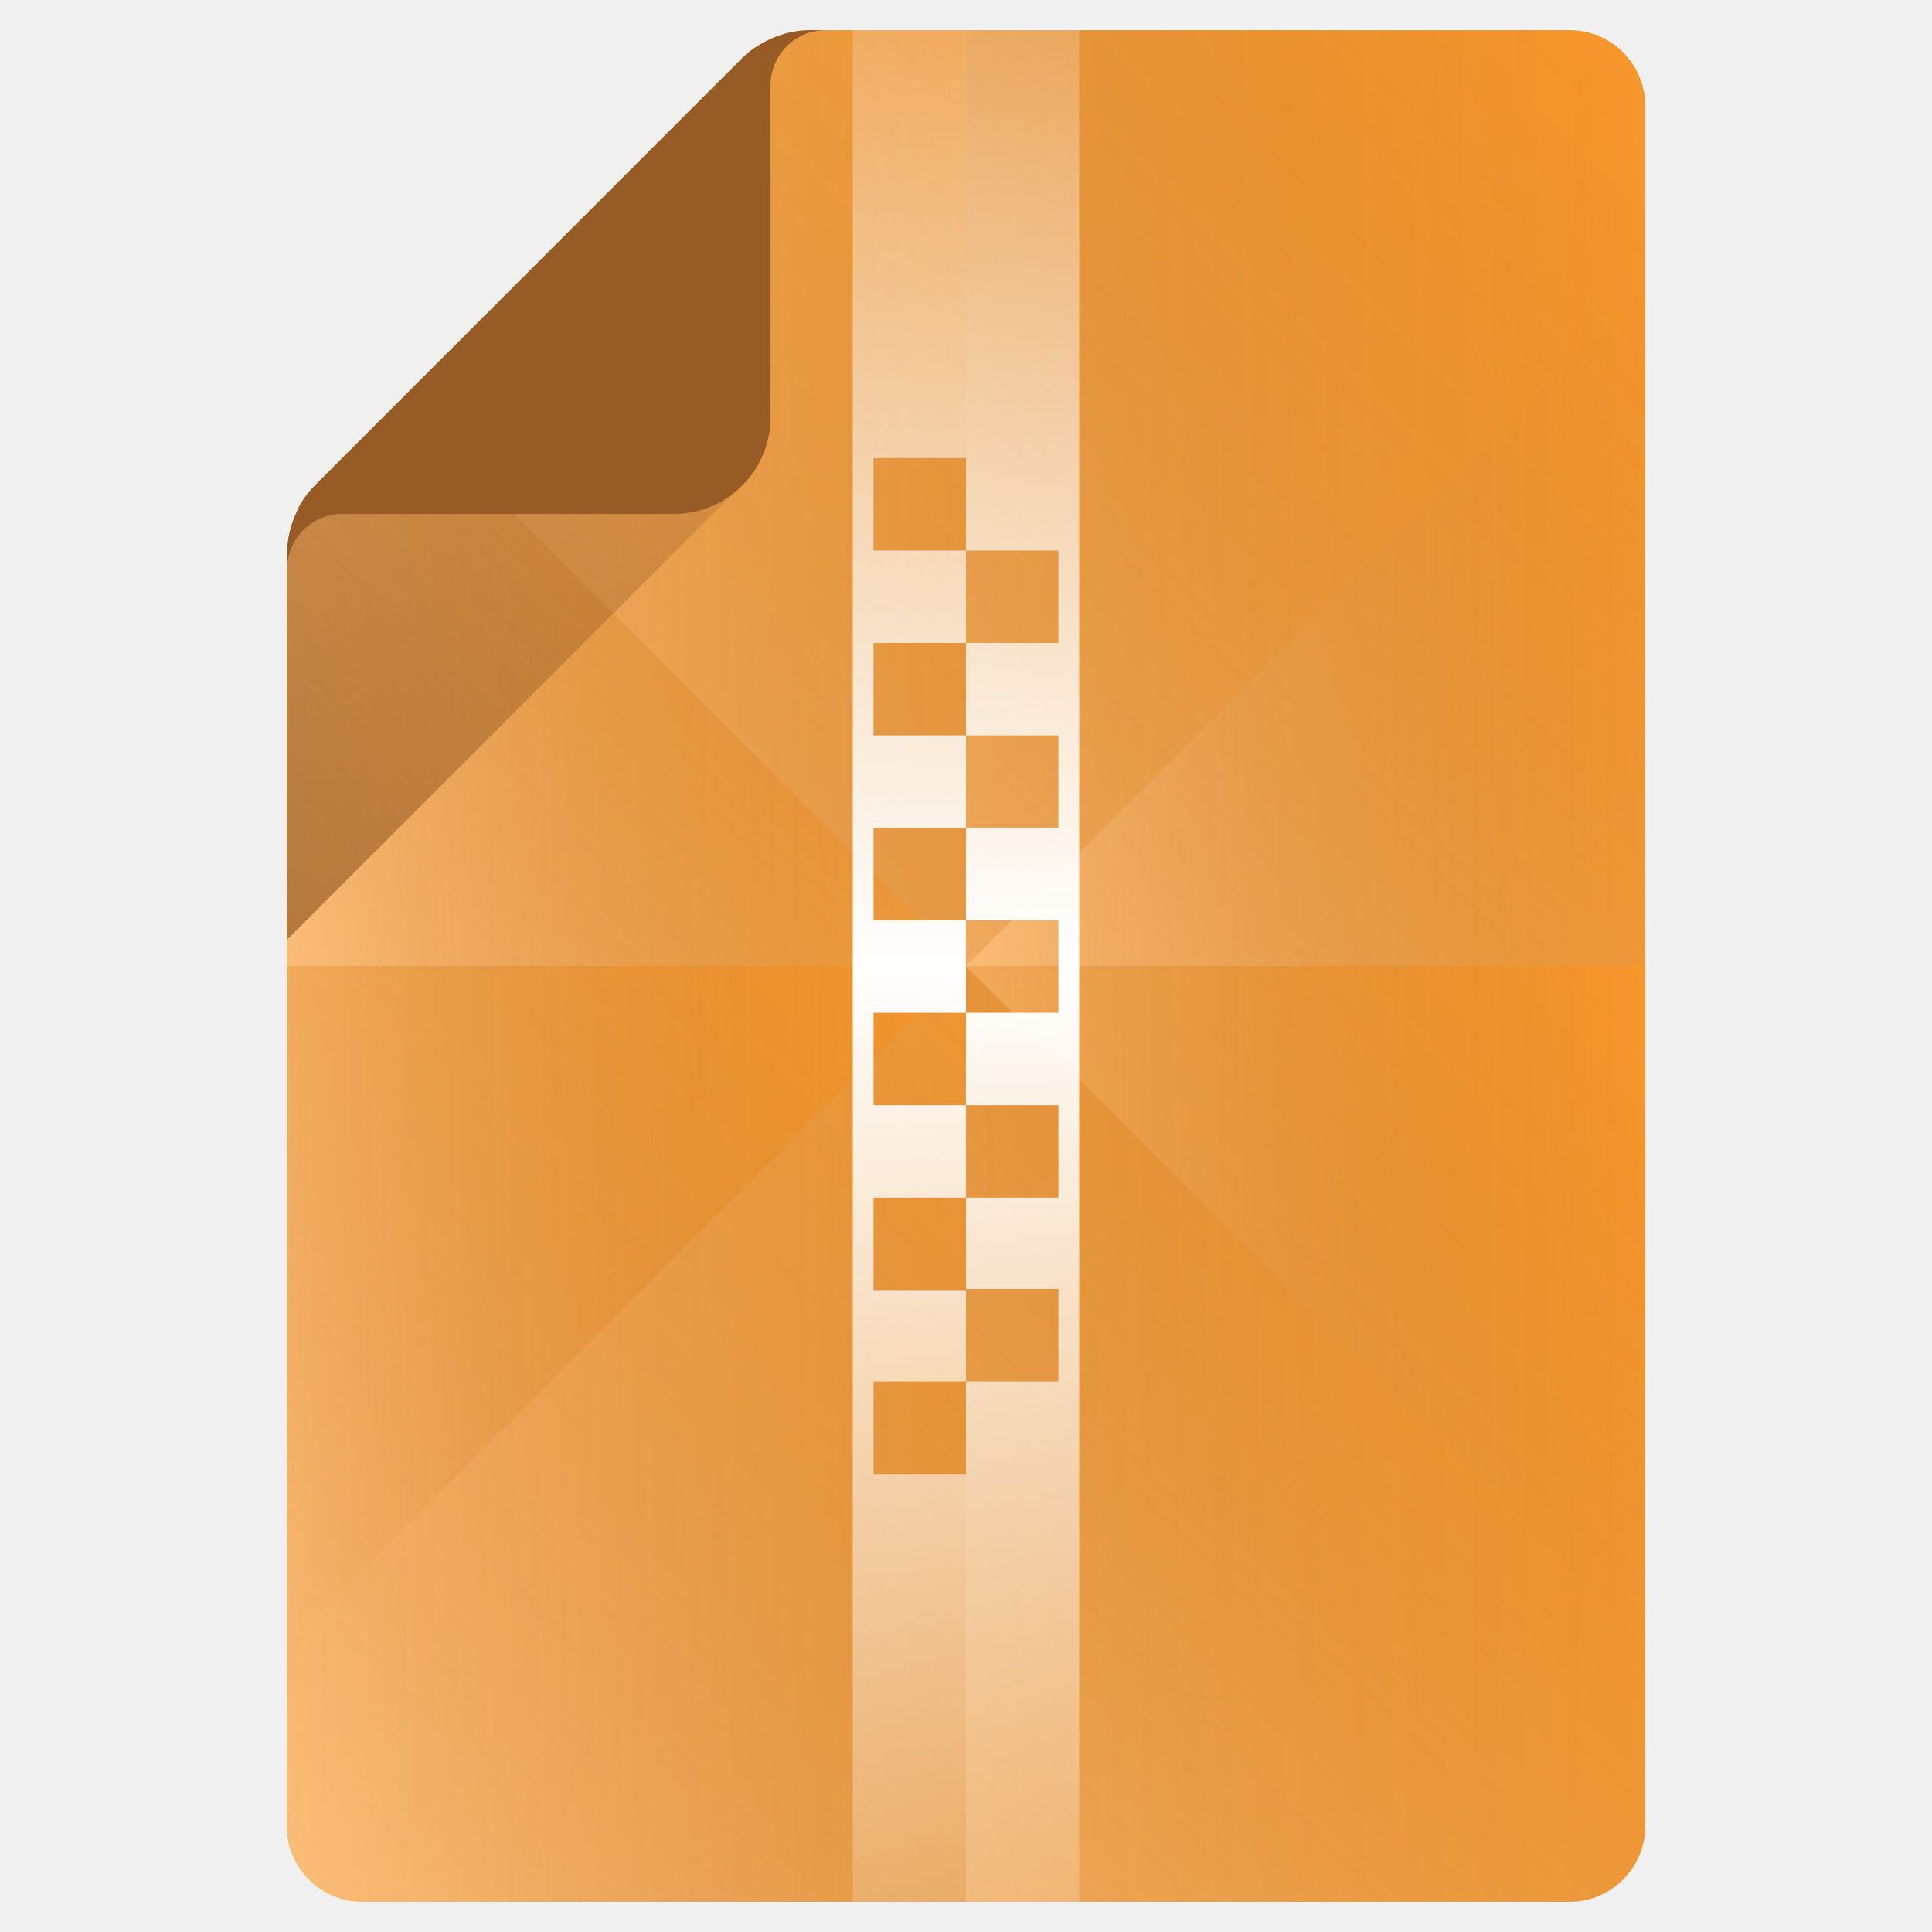
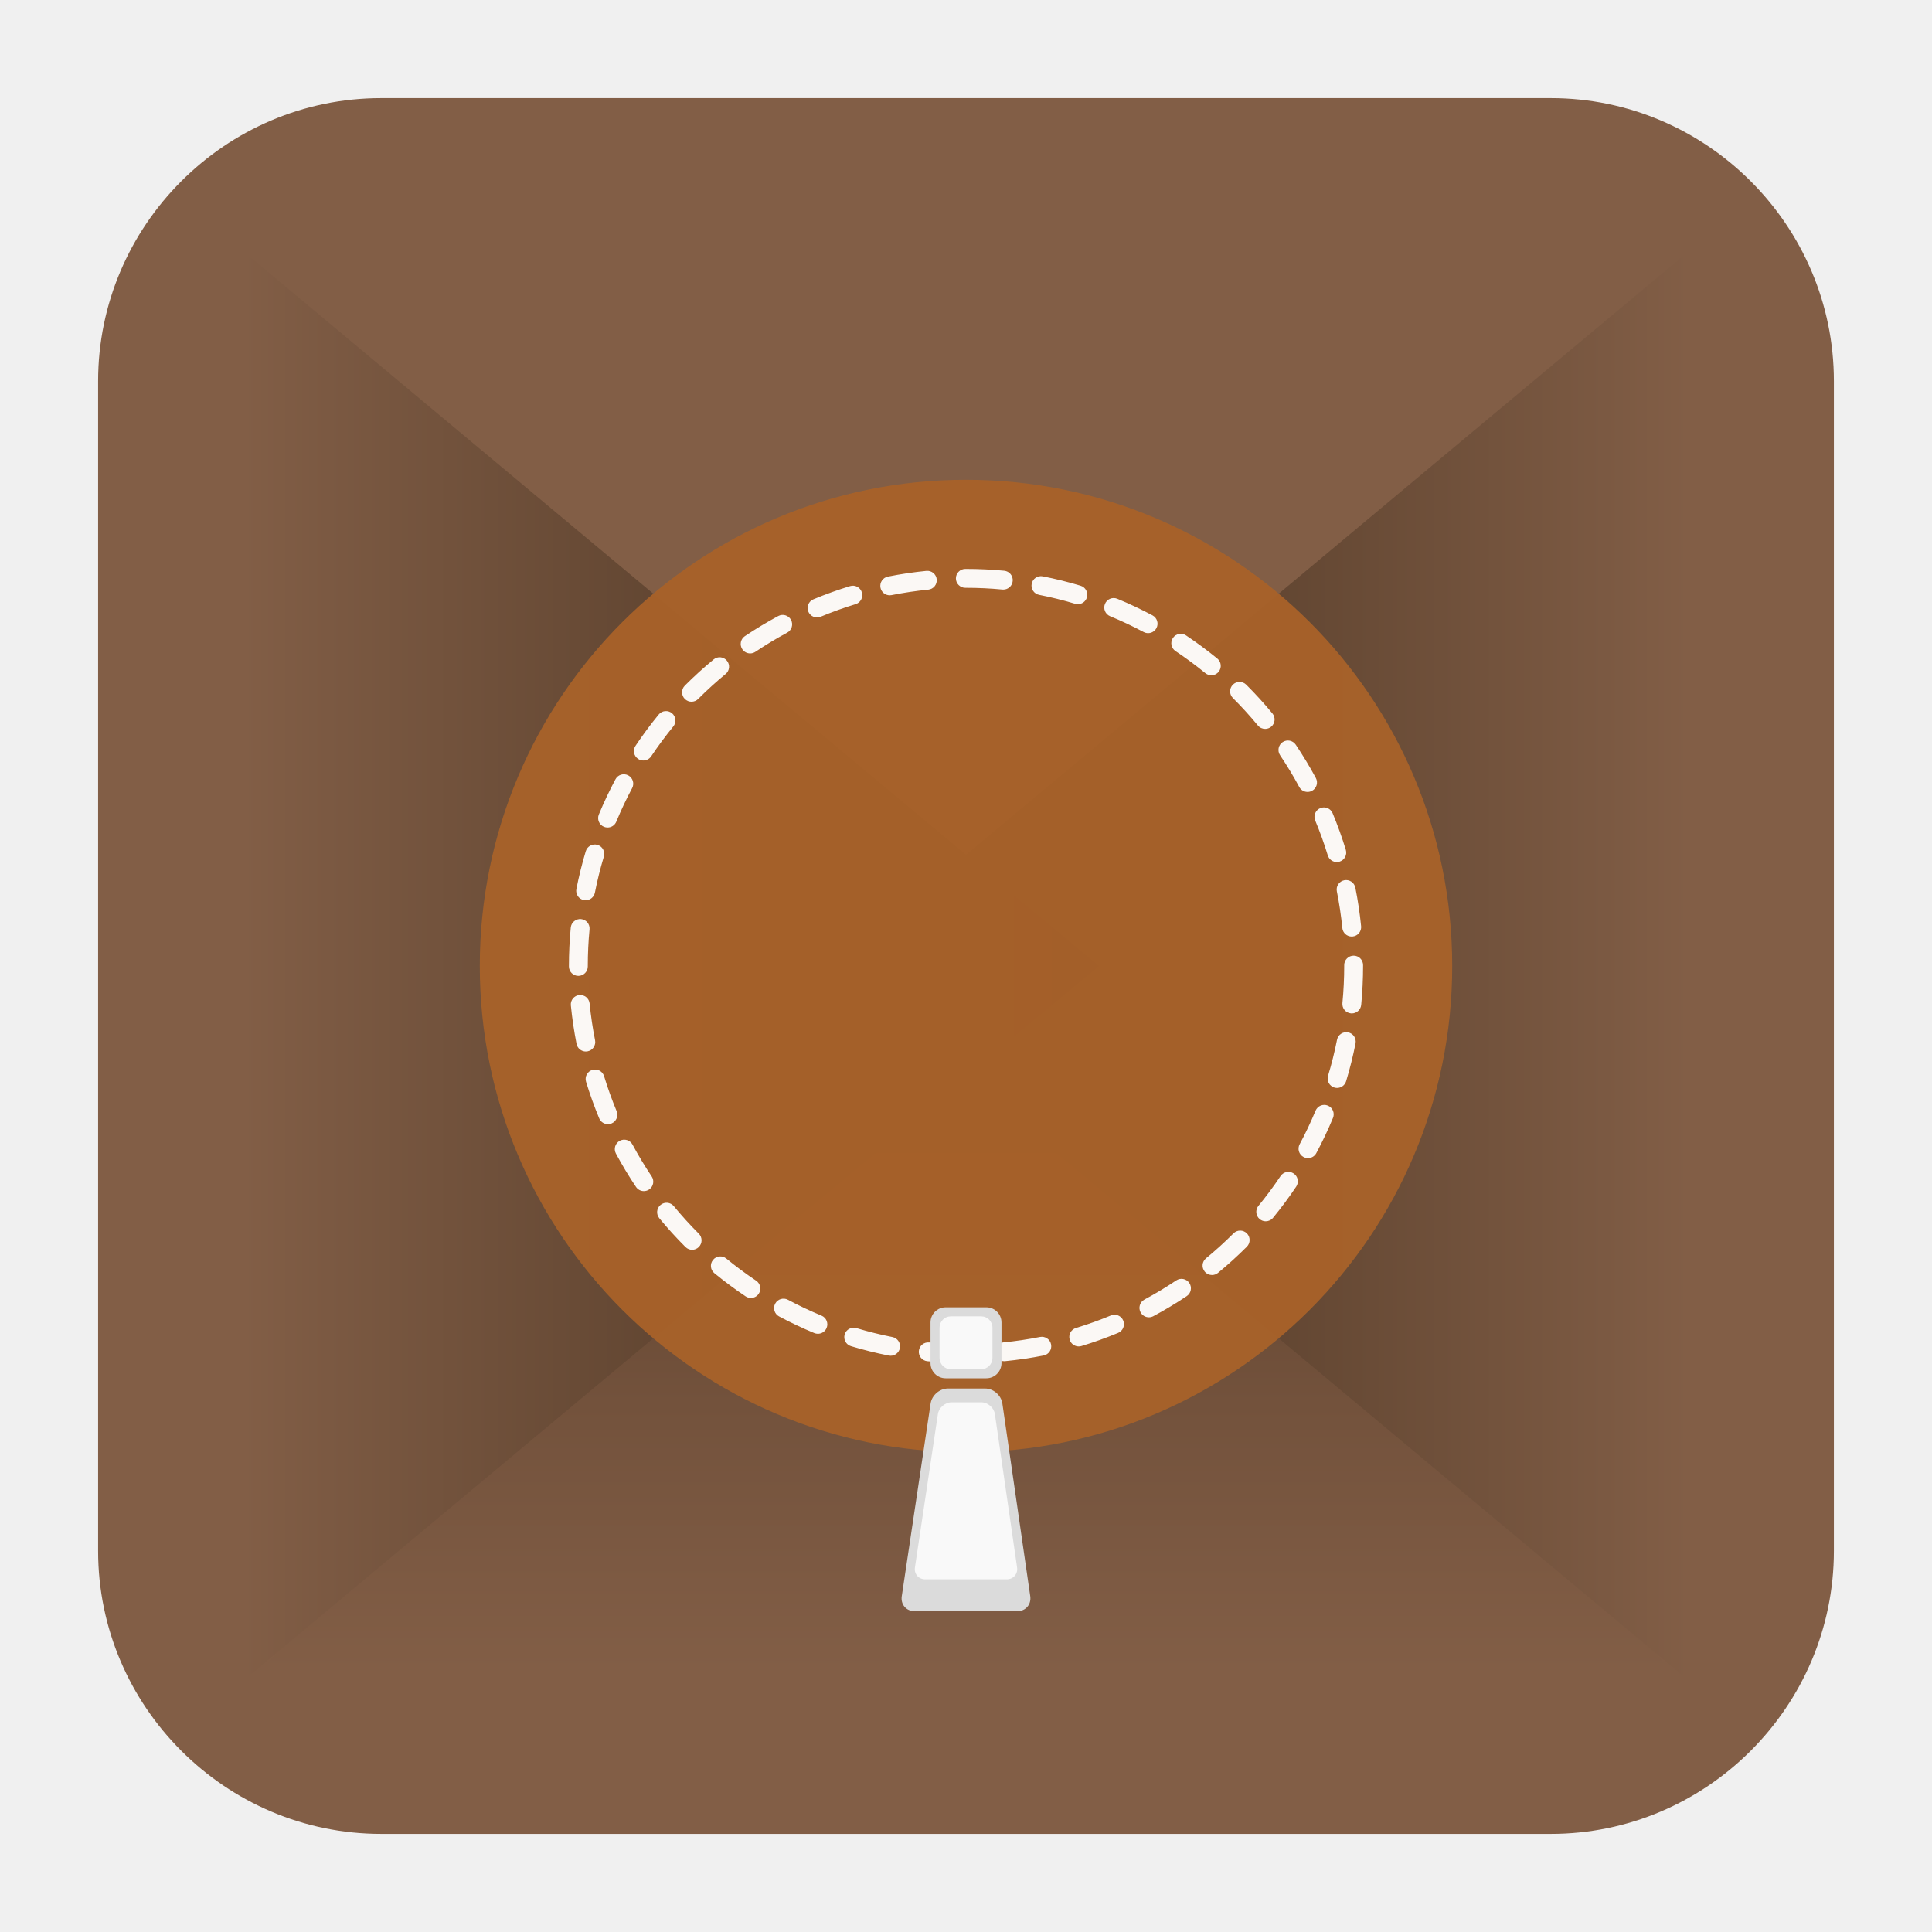
- <svg xmlns="http://www.w3.org/2000/svg" version="1.1" id="Layer_1" x="0px" y="0px" viewBox="0 0 512 512" enable-background="new 0 0 512 512" xml:space="preserve">
+ <svg xmlns="http://www.w3.org/2000/svg" version="1.1" id="Layer_2" x="0px" y="0px" viewBox="0 0 512 512" enable-background="new 0 0 512 512" xml:space="preserve">
+   <path fill="#825E46" d="M411,486H101c-41.25,0-75-33.75-75-75V101c0-41.25,33.75-75,75-75h310c41.25,0,75,33.75,75,75v310  C486,452.25,452.25,486,411,486z" />
  <g>
-     <path fill="#f8972b" d="M416,8H219h-4.1c-3.7,0-7.3,0.8-10.6,2.3c-2.8,1.3-5.4,2.9-7.6,5.1L83.5,128.6c-2.2,2.2-4,4.7-5.1,7.6   c-1.5,3.3-2.3,6.9-2.3,10.6l-0.1,5.7V484c0,11,9,20,20,20h320c11,0,20-9,20-20V28C436,17,427,8,416,8z" />
+     <linearGradient id="SVGID_1_" gradientUnits="userSpaceOnUse" x1="256" y1="443.014" x2="256" y2="227.272">
+       <stop offset="0" style="stop-color:#825E46" />
+       <stop offset="0.329" style="stop-color:#73523C" />
+       <stop offset="0.962" style="stop-color:#4B3423" />
+       <stop offset="1" style="stop-color:#483221" />
+     </linearGradient>
+     <polygon fill="url(#SVGID_1_)" points="68.934,443.014 256,227.272 443.066,443.014  " />
+     <linearGradient id="SVGID_2_" gradientUnits="userSpaceOnUse" x1="220.708" y1="256" x2="447.57" y2="256">
+       <stop offset="0" style="stop-color:#483221" />
+       <stop offset="0.312" style="stop-color:#563D2A" />
+       <stop offset="0.902" style="stop-color:#7B5942" />
+       <stop offset="1" style="stop-color:#825E46" />
+     </linearGradient>
+     <polygon fill="url(#SVGID_2_)" points="447.57,445.439 220.708,256 447.57,66.561  " />
+     <linearGradient id="SVGID_3_" gradientUnits="userSpaceOnUse" x1="64.43" y1="256" x2="291.292" y2="256">
+       <stop offset="0" style="stop-color:#825E46" />
+       <stop offset="0.098" style="stop-color:#7B5942" />
+       <stop offset="0.688" style="stop-color:#563D2A" />
+       <stop offset="1" style="stop-color:#483221" />
+     </linearGradient>
+     <polygon fill="url(#SVGID_3_)" points="64.43,445.439 291.292,256 64.43,66.561  " />
+   </g>
+   <circle opacity="0.95" fill="#A86229" enable-background="new    " cx="256" cy="256" r="128.85" />
+   <g opacity="0.95" enable-background="new    ">
    <g>
-       <linearGradient id="SVGID_1_" gradientUnits="userSpaceOnUse" x1="91.025" y1="271.025" x2="305.025" y2="57.025">
-         <stop offset="0" style="stop-color:#FFFFFF;stop-opacity:0.2" />
-         <stop offset="1" style="stop-color:#231F20;stop-opacity:0" />
-       </linearGradient>
-       <path fill="url(#SVGID_1_)" d="M256,256V8h-37h-4.1c-3.7,0-7.3,0.8-10.6,2.3c-2.8,1.3-5.4,2.9-7.6,5.1L83.5,128.6    c-2.2,2.2-4,4.7-5.1,7.6c-1.5,3.3-2.3,6.9-2.3,10.6l-0.1,5.7V256H256z" />
-       <linearGradient id="SVGID_2_" gradientUnits="userSpaceOnUse" x1="239" y1="239" x2="447.125" y2="30.875">
-         <stop offset="0" style="stop-color:#FFFFFF;stop-opacity:0.2" />
-         <stop offset="1" style="stop-color:#231F20;stop-opacity:0" />
-       </linearGradient>
-       <path fill="url(#SVGID_2_)" d="M416,8H256v248h180V28C436,17,427,8,416,8z" />
-       <linearGradient id="SVGID_3_" gradientUnits="userSpaceOnUse" x1="64.875" y1="481.125" x2="273" y2="273">
-         <stop offset="0" style="stop-color:#FFFFFF;stop-opacity:0.2" />
-         <stop offset="1" style="stop-color:#231F20;stop-opacity:0" />
-       </linearGradient>
-       <path fill="url(#SVGID_3_)" d="M76,484c0,11,9,20,20,20h160V256H76V484z" />
-       <linearGradient id="SVGID_4_" gradientUnits="userSpaceOnUse" x1="236.062" y1="484.062" x2="450.062" y2="270.062">
-         <stop offset="0" style="stop-color:#FFFFFF;stop-opacity:0.2" />
-         <stop offset="1" style="stop-color:#231F20;stop-opacity:0" />
-       </linearGradient>
-       <path fill="url(#SVGID_4_)" d="M256,256v248h160c11,0,20-9,20-20V256H256z" />
-     </g>
-     <g>
-       <linearGradient id="SVGID_5_" gradientUnits="userSpaceOnUse" x1="76" y1="271.025" x2="256" y2="271.025">
-         <stop offset="0" style="stop-color:#FFFFFF;stop-opacity:0.2" />
-         <stop offset="1" style="stop-color:#231F20;stop-opacity:0" />
-       </linearGradient>
-       <path fill="url(#SVGID_5_)" d="M256,256L106,106l-22.5,22.5c-2.2,2.2-4,4.7-5.1,7.6c-1.5,3.3-2.3,6.9-2.3,10.6l-0.1,5.7V436    L256,256z" />
-       <linearGradient id="SVGID_6_" gradientUnits="userSpaceOnUse" x1="106.05" y1="132" x2="436" y2="132">
-         <stop offset="0" style="stop-color:#FFFFFF;stop-opacity:0.2" />
-         <stop offset="1" style="stop-color:#231F20;stop-opacity:0" />
-       </linearGradient>
-       <path fill="url(#SVGID_6_)" d="M256,256L436,76V28c0-11-9-20-20-20H219h-4.1c-3.7,0-7.3,0.8-10.6,2.3c-2.8,1.3-5.4,2.9-7.6,5.1    L106,106L256,256z" />
-       <linearGradient id="SVGID_7_" gradientUnits="userSpaceOnUse" x1="76" y1="380" x2="436" y2="380">
-         <stop offset="0" style="stop-color:#FFFFFF;stop-opacity:0.2" />
-         <stop offset="1" style="stop-color:#231F20;stop-opacity:0" />
-       </linearGradient>
-       <path fill="url(#SVGID_7_)" d="M436,484v-48L256,256L76,436v48c0,11,9,20,20,20h320C427,504,436,495,436,484z" />
-       <linearGradient id="SVGID_8_" gradientUnits="userSpaceOnUse" x1="256" y1="256" x2="436" y2="256">
-         <stop offset="0" style="stop-color:#FFFFFF;stop-opacity:0.2" />
-         <stop offset="1" style="stop-color:#231F20;stop-opacity:0" />
-       </linearGradient>
-       <polygon fill="url(#SVGID_8_)" points="436,436 436,76 256,256   " />
-     </g>
-     <linearGradient id="SVGID_9_" gradientUnits="userSpaceOnUse" x1="95.8" y1="-70.4" x2="462.7" y2="-437.3" gradientTransform="matrix(0.5 0 0 0.5 0 256)">
-       <stop offset="0" style="stop-color:#975c25" />
-       <stop offset="1" style="stop-color:#975c25;stop-opacity:0" />
-     </linearGradient>
-     <path opacity="0.7" fill="url(#SVGID_9_)" enable-background="new    " d="M196.7,15.6L83.5,128.8c-2.2,2.2-4,4.7-5.1,7.6   c-1.5,3.3-2.3,6.9-2.3,10.6v102l120.6-120.6c4.9-4.9,7.6-11.3,7.6-18.1v-100C201.5,11.6,198.9,13.4,196.7,15.6z" />
-     <path fill="#975c25" d="M214.9,8c-3.7,0-7.3,0.8-10.6,2.3c-2.8,1.3-5.4,2.9-7.6,5.1L83.5,128.6c-2.2,2.2-4,4.7-5.1,7.6   c-1.5,3.3-2.3,6.9-2.3,10.6v4.1c0-8.2,6.5-14.7,14.7-14.7h87.8c14.1,0,25.6-11.5,25.6-25.6V22.7c0-8.2,6.5-14.7,14.7-14.7H214.9z" />
-   </g>
-   <g display="none">
-     <rect x="231.5" y="107.4" display="inline" fill="#FFFFFF" width="24.5" height="24.5" />
-     <rect x="231.5" y="156.4" display="inline" fill="#FFFFFF" width="24.5" height="24.5" />
-     <rect x="231.5" y="205.4" display="inline" fill="#FFFFFF" width="24.5" height="24.5" />
-     <rect x="231.5" y="254.4" display="inline" fill="#FFFFFF" width="24.5" height="24.5" />
-     <g display="inline">
-       <rect x="256" y="131.9" fill="#FFFFFF" width="24.5" height="24.5" />
-       <rect x="256" y="180.9" fill="#FFFFFF" width="24.5" height="24.5" />
-       <rect x="256" y="229.9" fill="#FFFFFF" width="24.5" height="24.5" />
-       <rect x="256" y="278.9" fill="#FFFFFF" width="24.5" height="24.5" />
-     </g>
-     <rect x="231.5" y="303.4" display="inline" fill="#FFFFFF" width="24.5" height="24.5" />
-     <rect x="256" y="327.6" display="inline" fill="#FFFFFF" width="24.5" height="24.5" />
-     <rect x="231.5" y="352.1" display="inline" fill="#FFFFFF" width="24.5" height="24.5" />
-   </g>
-   <rect x="226" y="8" display="none" fill="#FFFFFF" width="60" height="496" />
-   <linearGradient id="SVGID_10_" gradientUnits="userSpaceOnUse" x1="256" y1="504" x2="256" y2="8">
-     <stop offset="0" style="stop-color:#FFFFFF;stop-opacity:0.2" />
-     <stop offset="0.5" style="stop-color:#FFFFFF" />
-     <stop offset="1" style="stop-color:#FFFFFF;stop-opacity:0.2" />
-   </linearGradient>
-   <path fill="url(#SVGID_10_)" d="M226,8v496h60V8H226z M280.5,170.4H256v24.5h24.5v24.5H256v24.5h24.5v24.5H256v24.5h24.5v24.5H256  v24.2h24.5v24.5H256v24.5h-24.5v-24.5H256v-24.2h-24.5v-24.5H256v-24.5h-24.5v-24.5H256v-24.5h-24.5v-24.5H256v-24.5h-24.5v-24.5  H256v-24.5h-24.5v-24.5H256v24.5h24.5V170.4z" />
-   <g id="g108" display="none">
-     <g id="g146" transform="translate(270.7294,111.5949)" display="inline">
-       <path id="path148" fill="#DBDBDB" d="M4,376.9c0.4,2.4-1.4,4.4-3.8,4.4h-29.8c-2.4,0-4.1-2-3.8-4.4l8.4-56.1    c0.4-2.4,2.6-4.4,5.1-4.4h10.8c2.4,0,4.7,1.9,5,4.4L4,376.9z" />
-     </g>
-     <g id="g150" transform="translate(264.1354,165.0223)" display="inline">
-       <path id="path152" fill="#DBDBDB" d="M2.2,255.7c0,2.4-2,4.4-4.4,4.4H-14c-2.4,0-4.4-2-4.4-4.4v-11.9c0-2.4,2-4.4,4.4-4.4h11.9    c2.4,0,4.4,2,4.4,4.4v11.9H2.2z" />
-     </g>
-     <g id="g154" transform="translate(262.0619,166.2135)" display="inline">
-       <path id="path156" fill="#F9F9F9" d="M1.7,253c0,1.8-1.4,3.2-3.2,3.2h-8.9c-1.8,0-3.2-1.4-3.2-3.2v-8.9c0-1.8,1.4-3.2,3.2-3.2h8.9    c1.8,0,3.2,1.4,3.2,3.2V253z" />
-     </g>
-     <g id="g158" transform="translate(267.7075,118.2056)" display="inline">
-       <path id="path160" fill="#F9F9F9" d="M3.2,361.9c0.3,1.9-1.1,3.5-3,3.5h-23.8c-1.9,0-3.2-1.5-2.9-3.5l6.6-44.6    c0.3-1.9,2.1-3.4,4-3.4h8.6c1.9,0,3.7,1.6,4,3.4L3.2,361.9z" />
+       <path fill="#FFFFFF" d="M256.06,361.23H256c-3.412,0-6.859-0.165-10.246-0.492c-1.375-0.132-2.381-1.354-2.249-2.729    c0.132-1.374,1.347-2.381,2.728-2.248c3.228,0.311,6.513,0.469,9.766,0.469c1.381,0,2.53,1.119,2.53,2.5    S257.44,361.23,256.06,361.23z M266.122,360.737c-1.271,0-2.358-0.965-2.485-2.257c-0.134-1.374,0.871-2.597,2.245-2.731    c3.256-0.318,6.529-0.802,9.728-1.436c1.354-0.267,2.67,0.611,2.938,1.966s-0.611,2.67-1.966,2.938    c-3.358,0.666-6.795,1.173-10.214,1.508C266.286,360.733,266.203,360.737,266.122,360.737z M236.025,359.289    c-0.161,0-0.323-0.015-0.486-0.047c-3.361-0.663-6.732-1.502-10.019-2.493c-1.322-0.399-2.07-1.794-1.671-3.116    c0.398-1.322,1.793-2.067,3.116-1.671c3.13,0.944,6.34,1.743,9.542,2.374c1.354,0.268,2.236,1.582,1.969,2.937    C238.24,358.464,237.195,359.289,236.025,359.289z M285.872,356.82c-1.072,0-2.063-0.695-2.392-1.774    c-0.4-1.321,0.345-2.718,1.666-3.119c3.128-0.949,6.242-2.065,9.257-3.315c1.274-0.534,2.738,0.075,3.267,1.351    c0.529,1.275-0.075,2.738-1.351,3.267c-3.165,1.314-6.436,2.485-9.72,3.483C286.357,356.785,286.112,356.82,285.872,356.82z     M216.749,353.467c-0.318,0-0.642-0.062-0.955-0.191c-3.165-1.309-6.305-2.794-9.335-4.413c-1.218-0.651-1.677-2.166-1.027-3.384    c0.652-1.217,2.167-1.676,3.383-1.026c2.886,1.542,5.877,2.957,8.891,4.204c1.275,0.527,1.882,1.989,1.354,3.266    C218.661,352.885,217.73,353.467,216.749,353.467z M304.471,349.1c-0.892,0-1.755-0.478-2.205-1.319    c-0.652-1.217-0.195-2.731,1.022-3.384c2.873-1.541,5.709-3.245,8.428-5.066c1.147-0.769,2.7-0.462,3.469,0.686    s0.461,2.7-0.686,3.469c-2.854,1.912-5.832,3.701-8.85,5.318C305.274,349.005,304.869,349.1,304.471,349.1z M198.989,343.974    c-0.478,0-0.96-0.137-1.387-0.422c-2.849-1.904-5.639-3.974-8.293-6.15c-1.067-0.875-1.223-2.45-0.348-3.518    c0.874-1.07,2.45-1.225,3.519-0.348c2.529,2.073,5.187,4.045,7.901,5.859c1.148,0.767,1.457,2.319,0.689,3.468    C200.588,343.584,199.796,343.974,198.989,343.974z M321.196,337.896c-0.722,0-1.438-0.311-1.932-0.912    c-0.877-1.066-0.724-2.642,0.343-3.519c2.524-2.076,4.976-4.3,7.285-6.611c0.977-0.977,2.56-0.976,3.536-0.001    c0.977,0.977,0.977,2.56,0.001,3.536c-2.425,2.426-4.998,4.76-7.646,6.938C322.317,337.709,321.756,337.896,321.196,337.896z     M183.422,331.204c-0.639,0-1.278-0.243-1.766-0.73c-2.425-2.421-4.761-4.991-6.942-7.642c-0.877-1.065-0.725-2.642,0.341-3.519    c1.066-0.879,2.641-0.726,3.519,0.341c2.079,2.524,4.304,4.975,6.614,7.28c0.977,0.976,0.979,2.559,0.003,3.536    C184.703,330.959,184.062,331.204,183.422,331.204z M335.43,323.653c-0.559,0-1.12-0.186-1.586-0.568    c-1.066-0.876-1.222-2.451-0.345-3.519c2.073-2.524,4.046-5.182,5.863-7.898c0.769-1.146,2.32-1.452,3.469-0.688    c1.147,0.769,1.455,2.321,0.688,3.469c-1.908,2.851-3.979,5.641-6.156,8.291C336.868,323.342,336.151,323.653,335.43,323.653z     M170.628,315.657c-0.806,0-1.596-0.389-2.079-1.107c-1.913-2.851-3.704-5.827-5.324-8.846c-0.653-1.217-0.196-2.732,1.02-3.386    c1.215-0.65,2.731-0.196,3.385,1.021c1.543,2.875,3.25,5.71,5.071,8.426c0.769,1.146,0.463,2.699-0.684,3.469    C171.591,315.521,171.106,315.657,170.628,315.657z M346.626,306.917c-0.398,0-0.803-0.096-1.178-0.297    c-1.218-0.651-1.676-2.167-1.024-3.384c1.544-2.883,2.96-5.873,4.209-8.888c0.529-1.276,1.993-1.883,3.267-1.353    c1.275,0.528,1.881,1.991,1.353,3.267c-1.312,3.166-2.799,6.306-4.42,9.333C348.382,306.438,347.518,306.917,346.626,306.917z     M161.104,297.917c-0.979,0-1.91-0.58-2.309-1.541c-1.319-3.17-2.493-6.44-3.489-9.72c-0.401-1.32,0.344-2.717,1.665-3.118    c1.32-0.405,2.717,0.343,3.119,1.665c0.949,3.121,2.066,6.234,3.321,9.253c0.53,1.274-0.073,2.738-1.348,3.269    C161.75,297.854,161.424,297.917,161.104,297.917z M354.34,288.315c-0.24,0-0.483-0.035-0.725-0.108    c-1.322-0.399-2.069-1.795-1.669-3.116c0.945-3.127,1.746-6.337,2.38-9.539c0.268-1.355,1.592-2.24,2.937-1.968    c1.354,0.268,2.236,1.582,1.968,2.937c-0.664,3.364-1.505,6.734-2.499,10.018C356.405,287.618,355.413,288.315,354.34,288.315z     M155.244,278.654c-1.168,0-2.213-0.822-2.45-2.013c-0.667-3.356-1.177-6.793-1.513-10.212c-0.135-1.374,0.869-2.598,2.243-2.733    c1.366-0.129,2.597,0.868,2.732,2.243c0.321,3.258,0.806,6.53,1.442,9.728c0.269,1.354-0.61,2.67-1.964,2.939    C155.569,278.639,155.405,278.654,155.244,278.654z M358.247,268.565c-0.081,0-0.162-0.004-0.244-0.012    c-1.374-0.133-2.381-1.355-2.247-2.729c0.314-3.246,0.475-6.552,0.475-9.824v-0.239c0-1.381,1.119-2.5,2.5-2.5s2.5,1.119,2.5,2.5    V256c0,3.434-0.168,6.9-0.498,10.307C360.607,267.599,359.519,268.565,358.247,268.565z M153.27,258.62c-1.381,0-2.5-1.12-2.5-2.5    V256c0-3.398,0.164-6.825,0.486-10.186c0.133-1.374,1.353-2.379,2.728-2.25c1.374,0.132,2.381,1.354,2.25,2.728    c-0.308,3.202-0.464,6.468-0.464,9.707v0.12C155.77,257.5,154.651,258.62,153.27,258.62z M358.218,248.196    c-1.27,0-2.356-0.962-2.484-2.252c-0.324-3.255-0.813-6.527-1.453-9.724c-0.271-1.354,0.606-2.671,1.961-2.942    c1.344-0.274,2.671,0.606,2.941,1.96c0.672,3.357,1.186,6.792,1.525,10.21c0.138,1.374-0.865,2.599-2.239,2.735    C358.385,248.192,358.301,248.196,358.218,248.196z M155.203,238.581c-0.16,0-0.322-0.016-0.485-0.047    c-1.355-0.266-2.237-1.58-1.971-2.935c0.662-3.368,1.499-6.739,2.489-10.021c0.398-1.322,1.791-2.071,3.116-1.671    c1.322,0.399,2.07,1.793,1.671,3.116c-0.942,3.125-1.74,6.334-2.37,9.541C157.418,237.754,156.373,238.581,155.203,238.581z     M354.266,228.456c-1.07,0-2.062-0.693-2.39-1.771c-0.953-3.122-2.074-6.234-3.333-9.25c-0.531-1.274,0.07-2.738,1.345-3.27    c1.271-0.533,2.738,0.069,3.271,1.345c1.321,3.167,2.499,6.436,3.499,9.715c0.403,1.321-0.34,2.718-1.661,3.121    C354.753,228.421,354.508,228.456,354.266,228.456z M161.011,219.305c-0.318,0-0.641-0.061-0.954-0.19    c-1.276-0.527-1.883-1.989-1.356-3.265c1.308-3.167,2.792-6.31,4.408-9.338c0.65-1.218,2.166-1.678,3.383-1.028    c1.218,0.65,1.678,2.165,1.028,3.383c-1.54,2.884-2.952,5.876-4.198,8.893C162.924,218.723,161.993,219.305,161.011,219.305z     M346.518,209.874c-0.89,0-1.751-0.477-2.203-1.315c-1.547-2.872-3.256-5.705-5.082-8.42c-0.77-1.146-0.466-2.699,0.681-3.47    c1.146-0.77,2.698-0.466,3.47,0.68c1.916,2.85,3.71,5.824,5.334,8.839c0.654,1.216,0.2,2.732-1.016,3.387    C347.324,209.778,346.918,209.874,346.518,209.874z M170.491,201.542c-0.477,0-0.959-0.136-1.385-0.421    c-1.148-0.766-1.458-2.319-0.691-3.467c1.902-2.851,3.97-5.642,6.145-8.297c0.874-1.068,2.451-1.224,3.518-0.35    c1.068,0.875,1.225,2.45,0.35,3.518c-2.072,2.53-4.042,5.189-5.854,7.904C172.091,201.151,171.298,201.542,170.491,201.542z     M335.281,193.165c-0.72,0-1.435-0.31-1.93-0.909c-2.077-2.518-4.306-4.965-6.623-7.273c-0.978-0.974-0.981-2.557-0.007-3.535    c0.975-0.979,2.558-0.981,3.536-0.007c2.432,2.422,4.771,4.99,6.951,7.633c0.878,1.065,0.728,2.641-0.338,3.52    C336.405,192.978,335.842,193.165,335.281,193.165z M183.254,185.964c-0.639,0-1.277-0.243-1.765-0.729    c-0.978-0.975-0.98-2.558-0.005-3.536c2.421-2.428,4.991-4.765,7.638-6.946c1.065-0.878,2.642-0.726,3.519,0.339    c0.878,1.065,0.726,2.641-0.339,3.519c-2.522,2.079-4.97,4.305-7.276,6.618C184.536,185.719,183.896,185.964,183.254,185.964z     M321.013,178.955c-0.558,0-1.117-0.185-1.582-0.565c-2.533-2.073-5.194-4.041-7.908-5.849c-1.148-0.766-1.459-2.318-0.693-3.467    c0.766-1.151,2.316-1.459,3.467-0.694c2.849,1.899,5.642,3.965,8.301,6.14c1.068,0.875,1.227,2.449,0.352,3.518    C322.454,178.642,321.736,178.955,321.013,178.955z M198.796,173.159c-0.805,0-1.595-0.388-2.078-1.106    c-0.77-1.146-0.465-2.7,0.681-3.469c2.848-1.913,5.823-3.706,8.843-5.33c1.213-0.653,2.731-0.198,3.386,1.019    c0.654,1.216,0.198,2.732-1.019,3.386c-2.875,1.546-5.709,3.253-8.422,5.076C199.76,173.021,199.275,173.159,198.796,173.159z     M304.257,167.788c-0.396,0-0.799-0.095-1.174-0.294c-2.887-1.538-5.879-2.949-8.896-4.193c-1.276-0.526-1.885-1.988-1.358-3.264    c0.527-1.277,1.988-1.886,3.265-1.358c3.167,1.307,6.311,2.788,9.341,4.402c1.219,0.649,1.68,2.164,1.03,3.382    C306.016,167.307,305.15,167.788,304.257,167.788z M216.53,163.626c-0.979,0-1.909-0.579-2.309-1.539    c-0.531-1.275,0.072-2.738,1.346-3.269c3.164-1.318,6.433-2.494,9.716-3.495c1.317-0.404,2.717,0.341,3.12,1.662    c0.403,1.32-0.341,2.718-1.662,3.12c-3.126,0.954-6.239,2.073-9.251,3.328C217.176,163.564,216.85,163.626,216.53,163.626z     M285.645,160.112c-0.238,0-0.481-0.034-0.722-0.106c-3.124-0.94-6.335-1.736-9.542-2.364c-1.354-0.266-2.238-1.579-1.973-2.934    s1.579-2.239,2.934-1.973c3.368,0.66,6.74,1.495,10.022,2.483c1.322,0.398,2.071,1.792,1.673,3.115    C287.712,159.414,286.719,160.112,285.645,160.112z M235.785,157.758c-1.168,0-2.212-0.822-2.449-2.011    c-0.27-1.354,0.608-2.671,1.962-2.941c3.356-0.669,6.792-1.181,10.211-1.52c1.372-0.131,2.598,0.868,2.734,2.241    c0.136,1.374-0.867,2.598-2.241,2.734c-3.257,0.323-6.529,0.81-9.726,1.448C236.112,157.742,235.947,157.758,235.785,157.758z     M265.891,156.24c-0.079,0-0.159-0.003-0.24-0.011c-3.188-0.304-6.436-0.458-9.65-0.458h-0.179c-1.381,0-2.5-1.119-2.5-2.5    s1.119-2.5,2.5-2.5H256c3.373,0,6.779,0.162,10.125,0.481c1.375,0.131,2.383,1.352,2.251,2.726    C268.253,155.271,267.164,156.24,265.891,156.24z" />
    </g>
  </g>
+   <g>
+     <path fill="#DBDBDB" d="M273.028,423.025c0.315,2.179-1.228,3.961-3.429,3.961h-27.215c-2.201,0-3.736-1.781-3.41-3.958   l7.651-51.098c0.326-2.177,2.394-3.958,4.595-3.958h9.841c2.201,0,4.26,1.782,4.575,3.961L273.028,423.025z" />
+     <g>
+       <path fill="#DBDBDB" d="M265.405,361.259c0,2.201-1.801,4.002-4.002,4.002h-10.806c-2.201,0-4.002-1.801-4.002-4.002v-10.806    c0-2.201,1.801-4.002,4.002-4.002h10.806c2.201,0,4.002,1.801,4.002,4.002V361.259z" />
+       <path fill="#F9F9F9" d="M263.008,359.882c0,1.64-1.342,2.982-2.982,2.982h-8.052c-1.64,0-2.982-1.342-2.982-2.982v-8.052    c0-1.64,1.342-2.982,2.982-2.982h8.052c1.64,0,2.982,1.342,2.982,2.982V359.882z" />
+     </g>
+     <path fill="#F9F9F9" d="M269.535,415.383c0.251,1.732-0.976,3.148-2.726,3.148h-21.632c-1.75,0-2.969-1.416-2.71-3.146   l6.081-40.615c0.259-1.73,1.903-3.146,3.652-3.146h7.822c1.75,0,3.386,1.417,3.637,3.148L269.535,415.383z" />
+   </g>
</svg>
